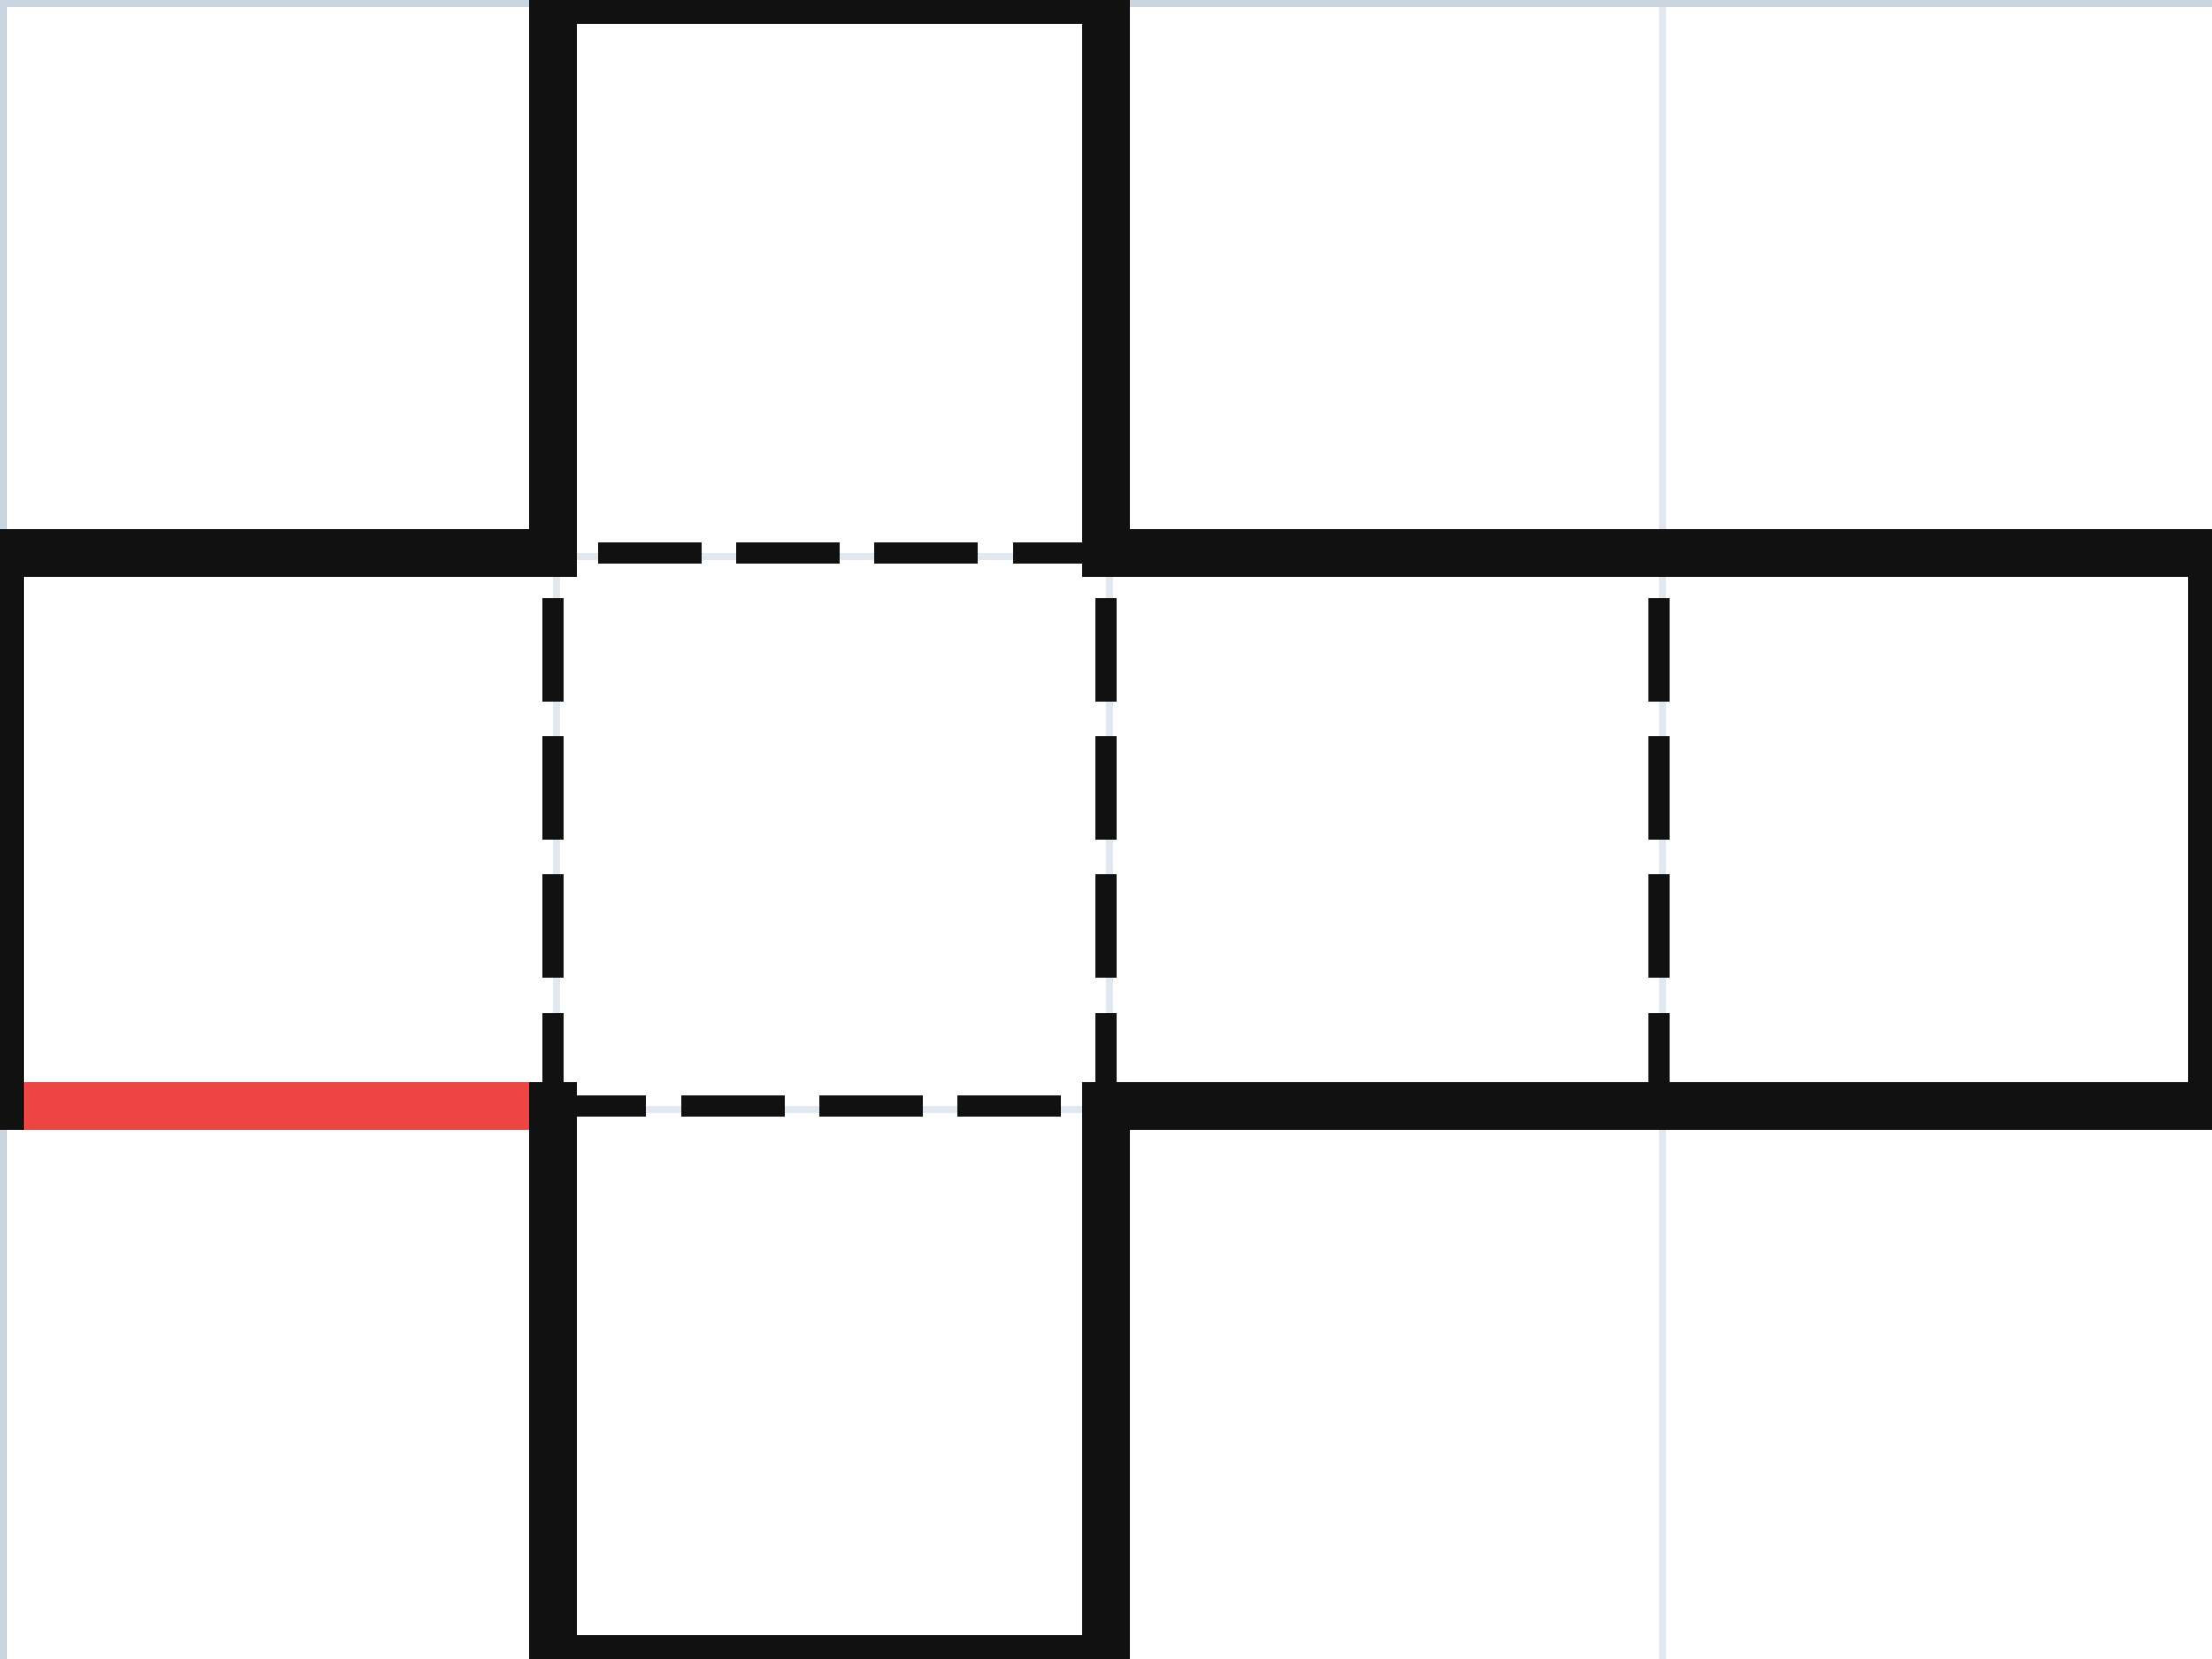
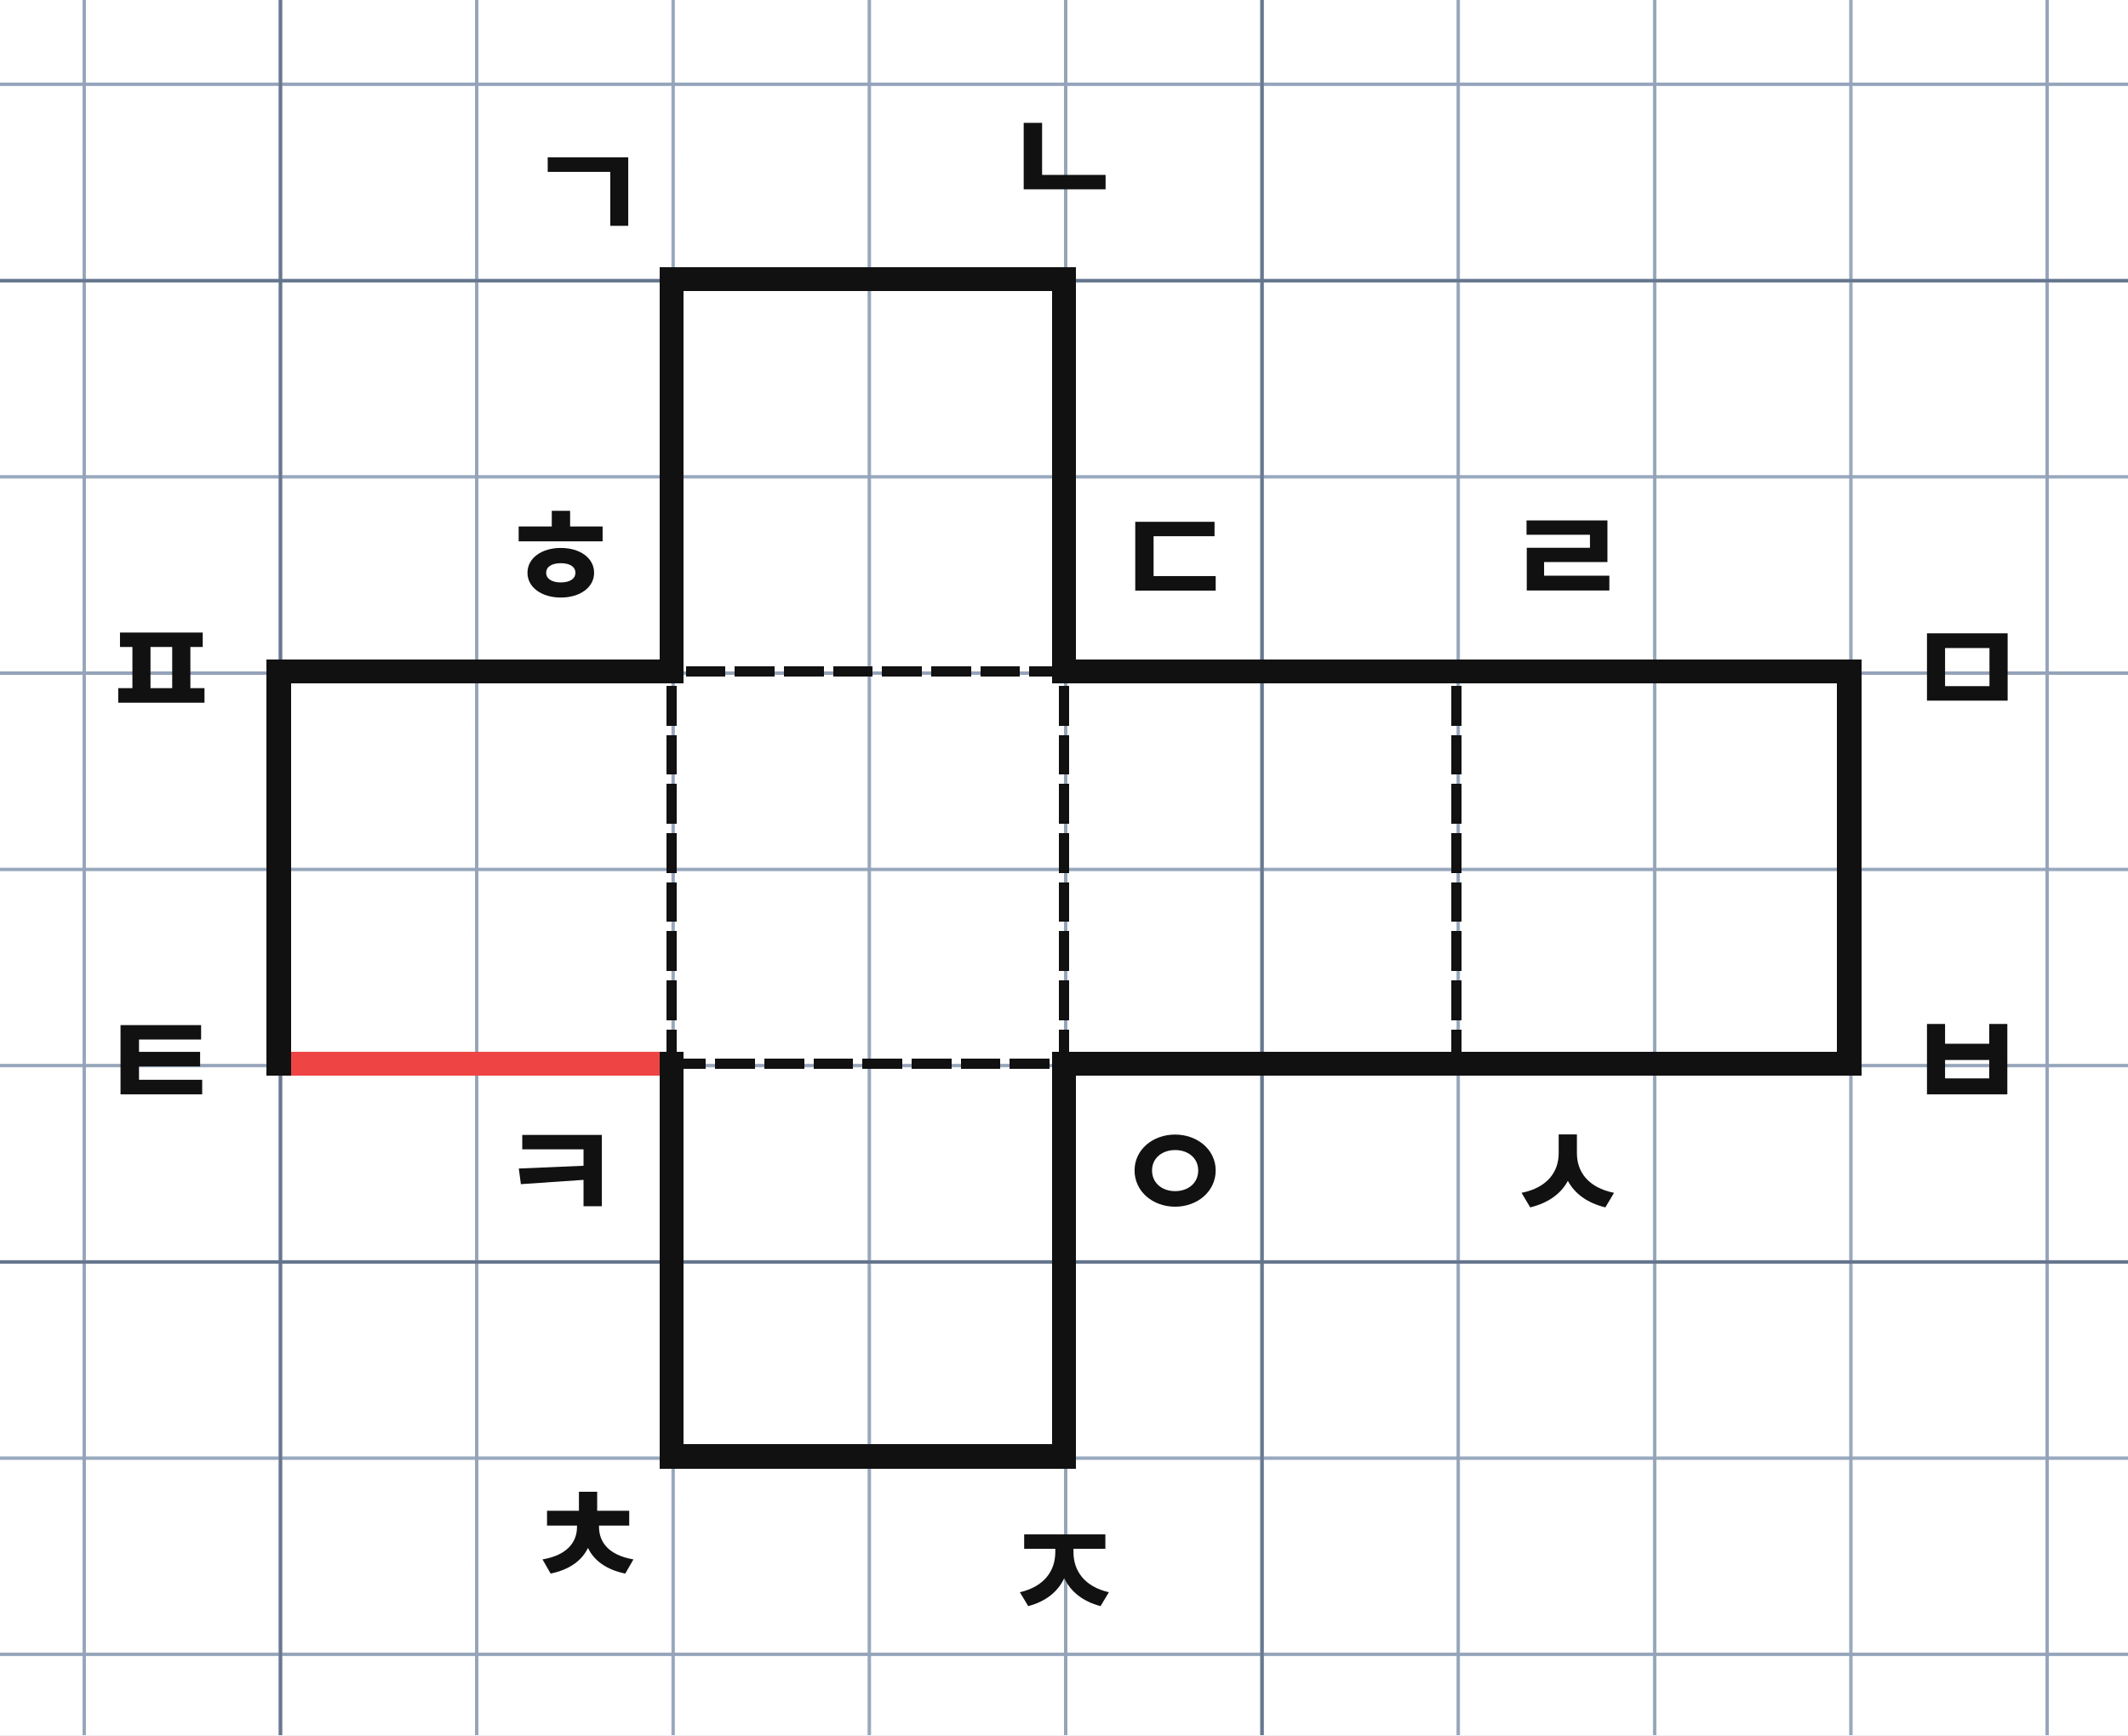
- <svg xmlns="http://www.w3.org/2000/svg" width="160" height="120" viewBox="0 0 160 120" shape-rendering="crispEdges">
+ <svg xmlns="http://www.w3.org/2000/svg" width="433.995" height="354.0" viewBox="-56.80 -56.80 433.61 353.59" shape-rendering="crispEdges">
  <defs>
    <pattern id="gridMinor" width="40" height="40" patternUnits="userSpaceOnUse">
-       <path d="M 40 0 L 0 0 0 40" fill="none" stroke="#e2e8f0" stroke-width="1" />
+       <path d="M 40 0 L 0 0 0 40" fill="none" stroke="#94a3b8" stroke-width="1.4" />
    </pattern>
    <pattern id="gridMajor" width="200" height="200" patternUnits="userSpaceOnUse">
-       <path d="M 200 0 L 0 0 0 200" fill="none" stroke="#cbd5e1" stroke-width="1" />
+       <path d="M 200 0 L 0 0 0 200" fill="none" stroke="#64748b" stroke-width="1.4" />
    </pattern>
  </defs>
-   <rect width="100%" height="100%" fill="white" />
-   <rect width="100%" height="100%" fill="url(#gridMinor)" />
-   <rect width="100%" height="100%" fill="url(#gridMajor)" />
-   <line x1="0" y1="40" x2="40" y2="40" stroke="#111111" stroke-width="3.5" stroke-linecap="square" />
-   <line x1="40" y1="80" x2="40" y2="40" stroke="#111111" stroke-width="1.5" stroke-linecap="square" stroke-dasharray="6 4" />
-   <line x1="40" y1="80" x2="0" y2="80" stroke="#ef4444" stroke-width="3.5" stroke-linecap="square" />
-   <line x1="0" y1="80" x2="0" y2="40" stroke="#111111" stroke-width="3.5" stroke-linecap="square" />
-   <line x1="80" y1="40" x2="40" y2="40" stroke="#111111" stroke-width="1.5" stroke-linecap="square" stroke-dasharray="6 4" />
-   <line x1="80" y1="80" x2="80" y2="40" stroke="#111111" stroke-width="1.5" stroke-linecap="square" stroke-dasharray="6 4" />
-   <line x1="40" y1="80" x2="80" y2="80" stroke="#111111" stroke-width="1.5" stroke-linecap="square" stroke-dasharray="6 4" />
-   <line x1="80" y1="40" x2="120" y2="40" stroke="#111111" stroke-width="3.5" stroke-linecap="square" />
-   <line x1="120" y1="80" x2="120" y2="40" stroke="#111111" stroke-width="1.5" stroke-linecap="square" stroke-dasharray="6 4" />
-   <line x1="120" y1="80" x2="80" y2="80" stroke="#111111" stroke-width="3.5" stroke-linecap="square" />
-   <line x1="120" y1="40" x2="160" y2="40" stroke="#111111" stroke-width="3.5" stroke-linecap="square" />
-   <line x1="160" y1="40" x2="160" y2="80" stroke="#111111" stroke-width="3.5" stroke-linecap="square" />
-   <line x1="160" y1="80" x2="120" y2="80" stroke="#111111" stroke-width="3.5" stroke-linecap="square" />
-   <line x1="40" y1="0" x2="80" y2="0" stroke="#111111" stroke-width="3.5" stroke-linecap="square" />
-   <line x1="80" y1="0" x2="80" y2="40" stroke="#111111" stroke-width="3.5" stroke-linecap="square" />
-   <line x1="40" y1="40" x2="40" y2="0" stroke="#111111" stroke-width="3.5" stroke-linecap="square" />
-   <line x1="80" y1="80" x2="80" y2="120" stroke="#111111" stroke-width="3.5" stroke-linecap="square" />
-   <line x1="80" y1="120" x2="40" y2="120" stroke="#111111" stroke-width="3.5" stroke-linecap="square" />
-   <line x1="40" y1="120" x2="40" y2="80" stroke="#111111" stroke-width="3.5" stroke-linecap="square" />
+   <rect width="433.605" height="353.595" fill="white" x="-56.805" y="-56.805" />
+   <rect width="433.605" height="353.595" fill="url(#gridMinor)" x="-56.805" y="-56.805" />
+   <rect width="433.605" height="353.595" fill="url(#gridMajor)" x="-56.805" y="-56.805" />
+   <line x1="0.0" y1="79.995" x2="79.995" y2="79.995" stroke="#111111" stroke-width="4.9" stroke-linecap="square" />
+   <line x1="79.995" y1="160.005" x2="79.995" y2="79.995" stroke="#111111" stroke-width="2.1" stroke-linecap="square" stroke-dasharray="6 4" />
+   <line x1="79.995" y1="160.005" x2="0.0" y2="160.005" stroke="#ef4444" stroke-width="4.9" stroke-linecap="square" />
+   <line x1="0.0" y1="160.005" x2="0.0" y2="79.995" stroke="#111111" stroke-width="4.9" stroke-linecap="square" />
+   <line x1="160.005" y1="79.995" x2="79.995" y2="79.995" stroke="#111111" stroke-width="2.1" stroke-linecap="square" stroke-dasharray="6 4" />
+   <line x1="160.005" y1="160.005" x2="160.005" y2="79.995" stroke="#111111" stroke-width="2.1" stroke-linecap="square" stroke-dasharray="6 4" />
+   <line x1="79.995" y1="160.005" x2="160.005" y2="160.005" stroke="#111111" stroke-width="2.1" stroke-linecap="square" stroke-dasharray="6 4" />
+   <line x1="160.005" y1="79.995" x2="240.0" y2="79.995" stroke="#111111" stroke-width="4.9" stroke-linecap="square" />
+   <line x1="240.0" y1="160.005" x2="240.0" y2="79.995" stroke="#111111" stroke-width="2.1" stroke-linecap="square" stroke-dasharray="6 4" />
+   <line x1="240.0" y1="160.005" x2="160.005" y2="160.005" stroke="#111111" stroke-width="4.9" stroke-linecap="square" />
+   <line x1="240.0" y1="79.995" x2="319.995" y2="79.995" stroke="#111111" stroke-width="4.9" stroke-linecap="square" />
+   <line x1="319.995" y1="79.995" x2="319.995" y2="160.005" stroke="#111111" stroke-width="4.9" stroke-linecap="square" />
+   <line x1="319.995" y1="160.005" x2="240.0" y2="160.005" stroke="#111111" stroke-width="4.9" stroke-linecap="square" />
+   <line x1="79.995" y1="0.0" x2="160.005" y2="0.0" stroke="#111111" stroke-width="4.9" stroke-linecap="square" />
+   <line x1="160.005" y1="0.0" x2="160.005" y2="79.995" stroke="#111111" stroke-width="4.9" stroke-linecap="square" />
+   <line x1="79.995" y1="79.995" x2="79.995" y2="0.0" stroke="#111111" stroke-width="4.9" stroke-linecap="square" />
+   <line x1="160.005" y1="160.005" x2="160.005" y2="240.0" stroke="#111111" stroke-width="4.9" stroke-linecap="square" />
+   <line x1="160.005" y1="240.0" x2="79.995" y2="240.0" stroke="#111111" stroke-width="4.9" stroke-linecap="square" />
+   <line x1="79.995" y1="240.0" x2="79.995" y2="160.005" stroke="#111111" stroke-width="4.9" stroke-linecap="square" />
+   <g data-point-labels="true" font-family="sans-serif" font-size="28.005" font-weight="700" fill="#111111" text-anchor="middle" dominant-baseline="middle">
+     <text x="63.015" y="-16.98">ㄱ</text>
+     <text x="160.005" y="-24.0">ㄴ</text>
+     <text x="182.625" y="57.375">ㄷ</text>
+     <text x="262.62" y="57.375">ㄹ</text>
+     <text x="343.995" y="79.995">ㅁ</text>
+     <text x="343.995" y="160.005">ㅂ</text>
+     <text x="262.62" y="182.625">ㅅ</text>
+     <text x="182.625" y="182.625">ㅇ</text>
+     <text x="160.005" y="264.0">ㅈ</text>
+     <text x="63.015" y="256.98">ㅊ</text>
+     <text x="57.375" y="182.625">ㅋ</text>
+     <text x="-24.0" y="160.005">ㅌ</text>
+     <text x="-24.0" y="79.995">ㅍ</text>
+     <text x="57.375" y="57.375">ㅎ</text>
+   </g>
</svg>
